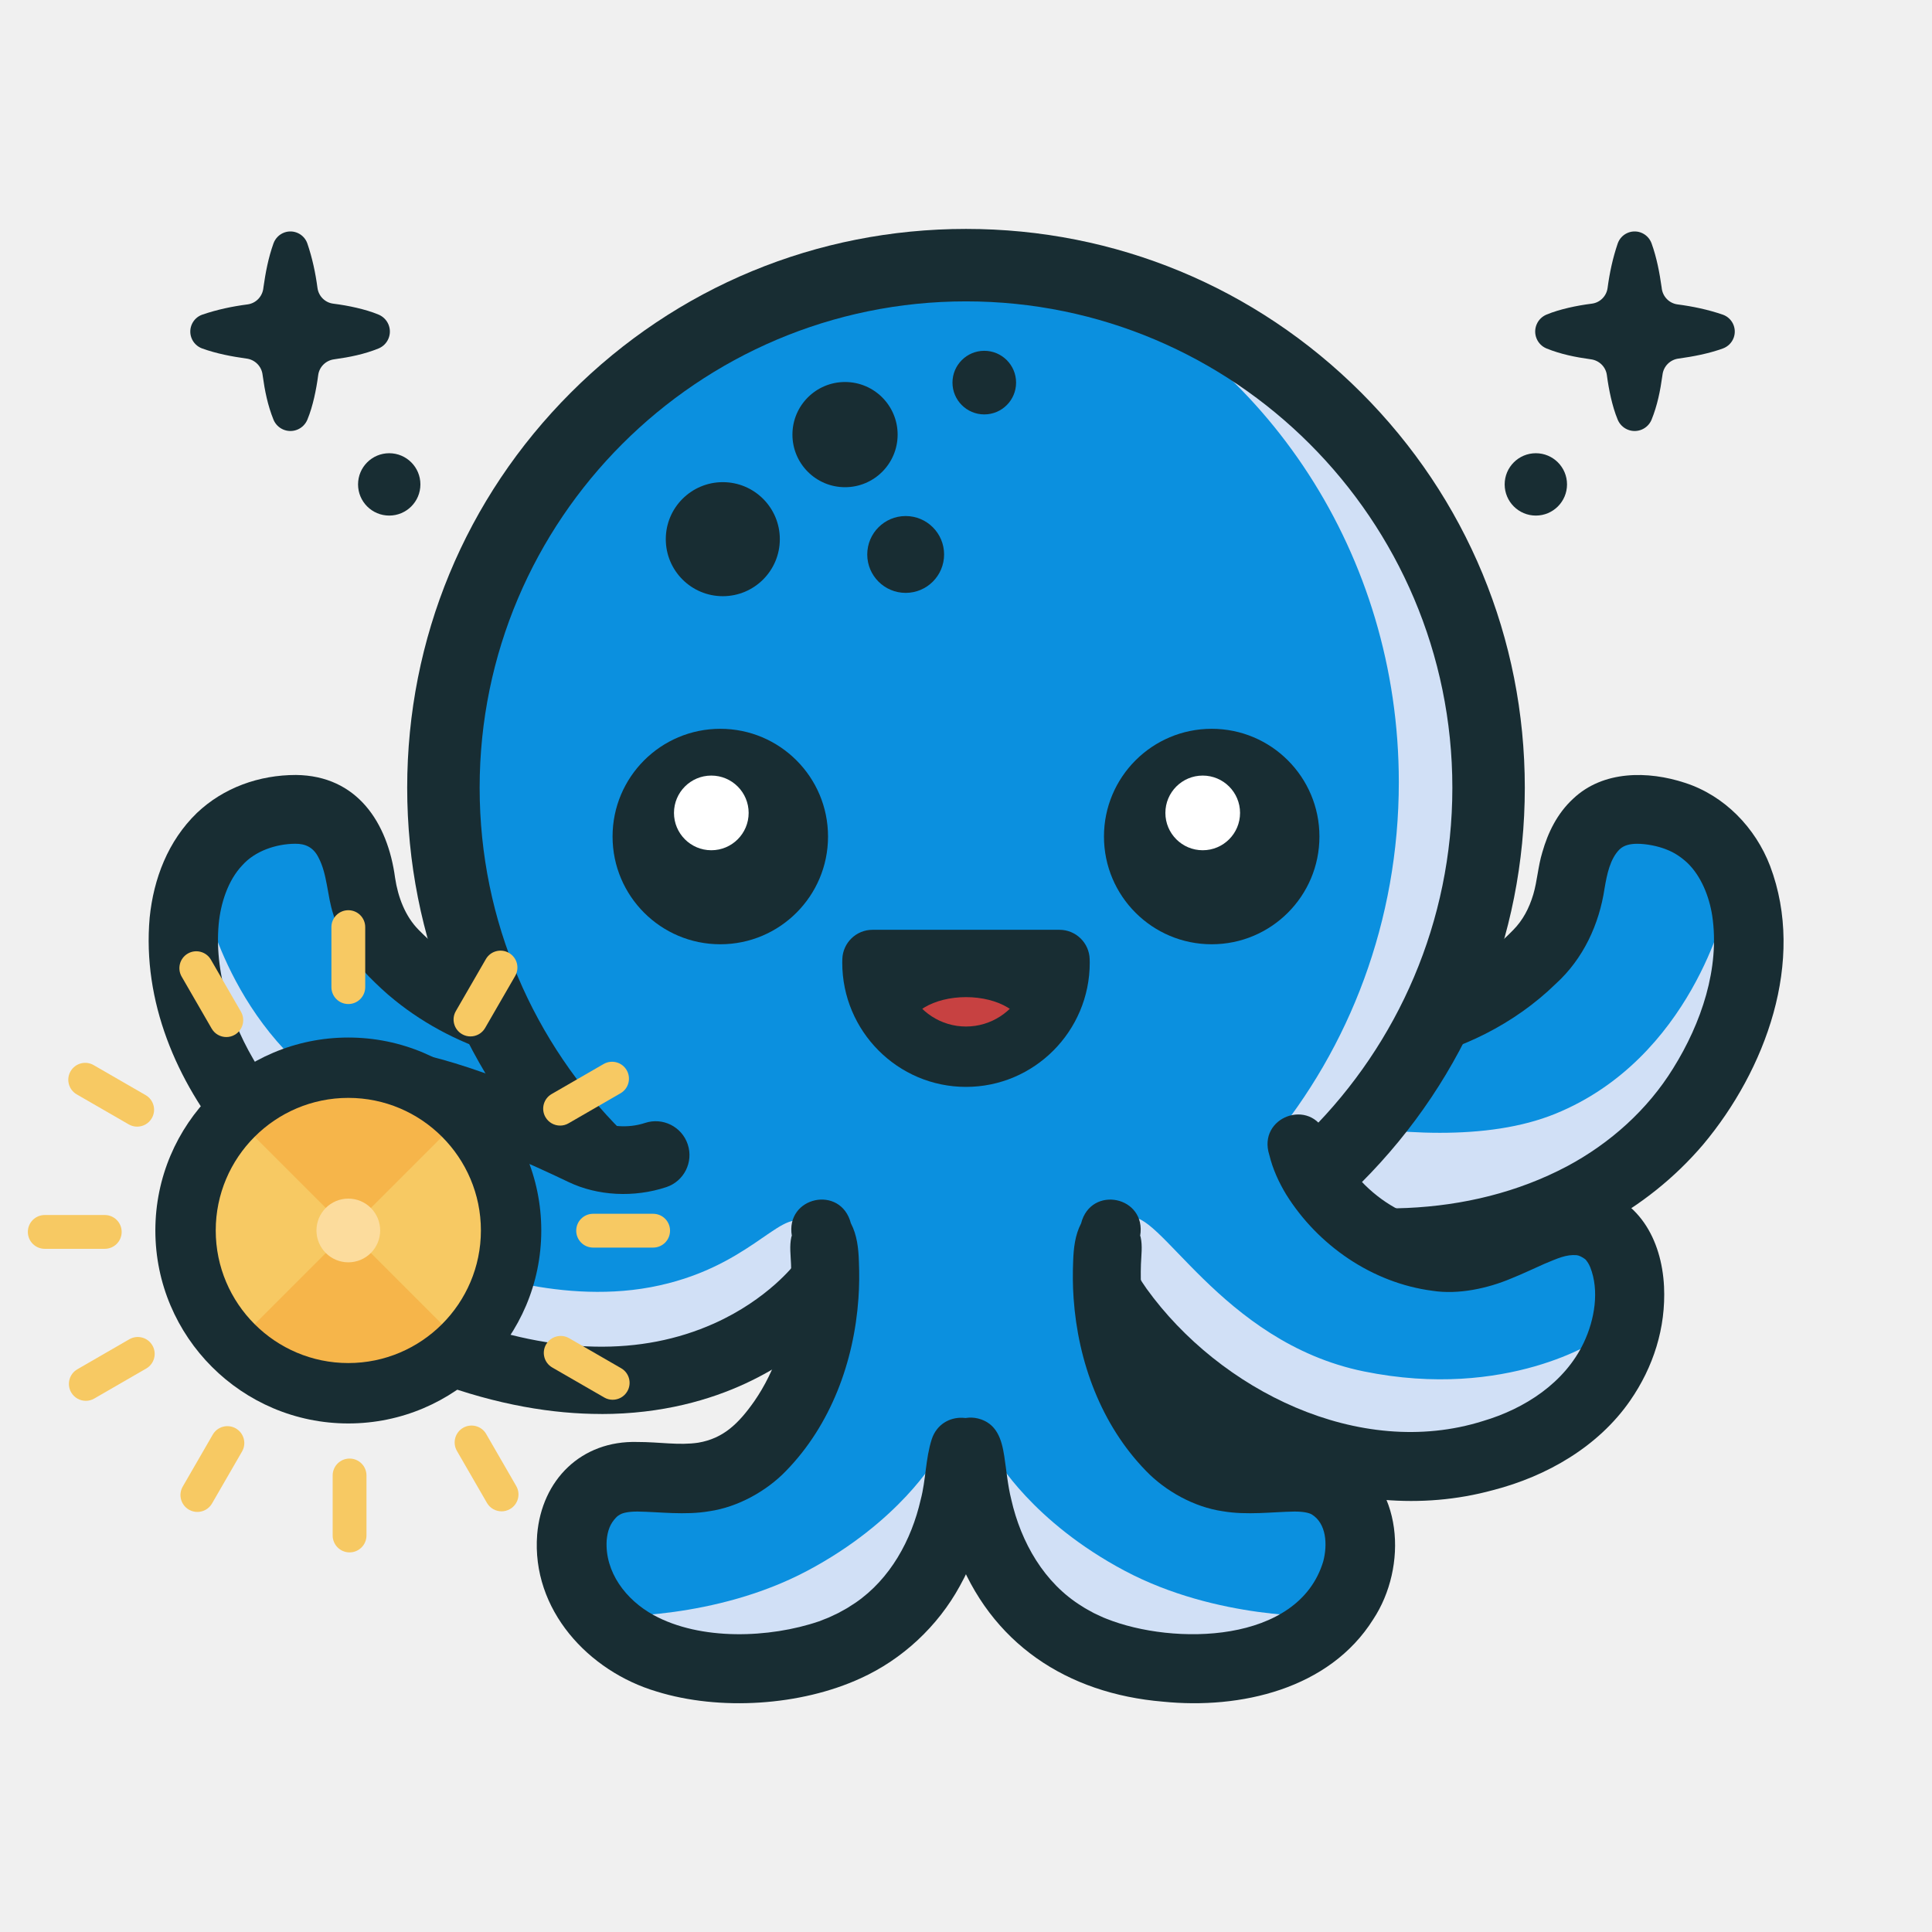
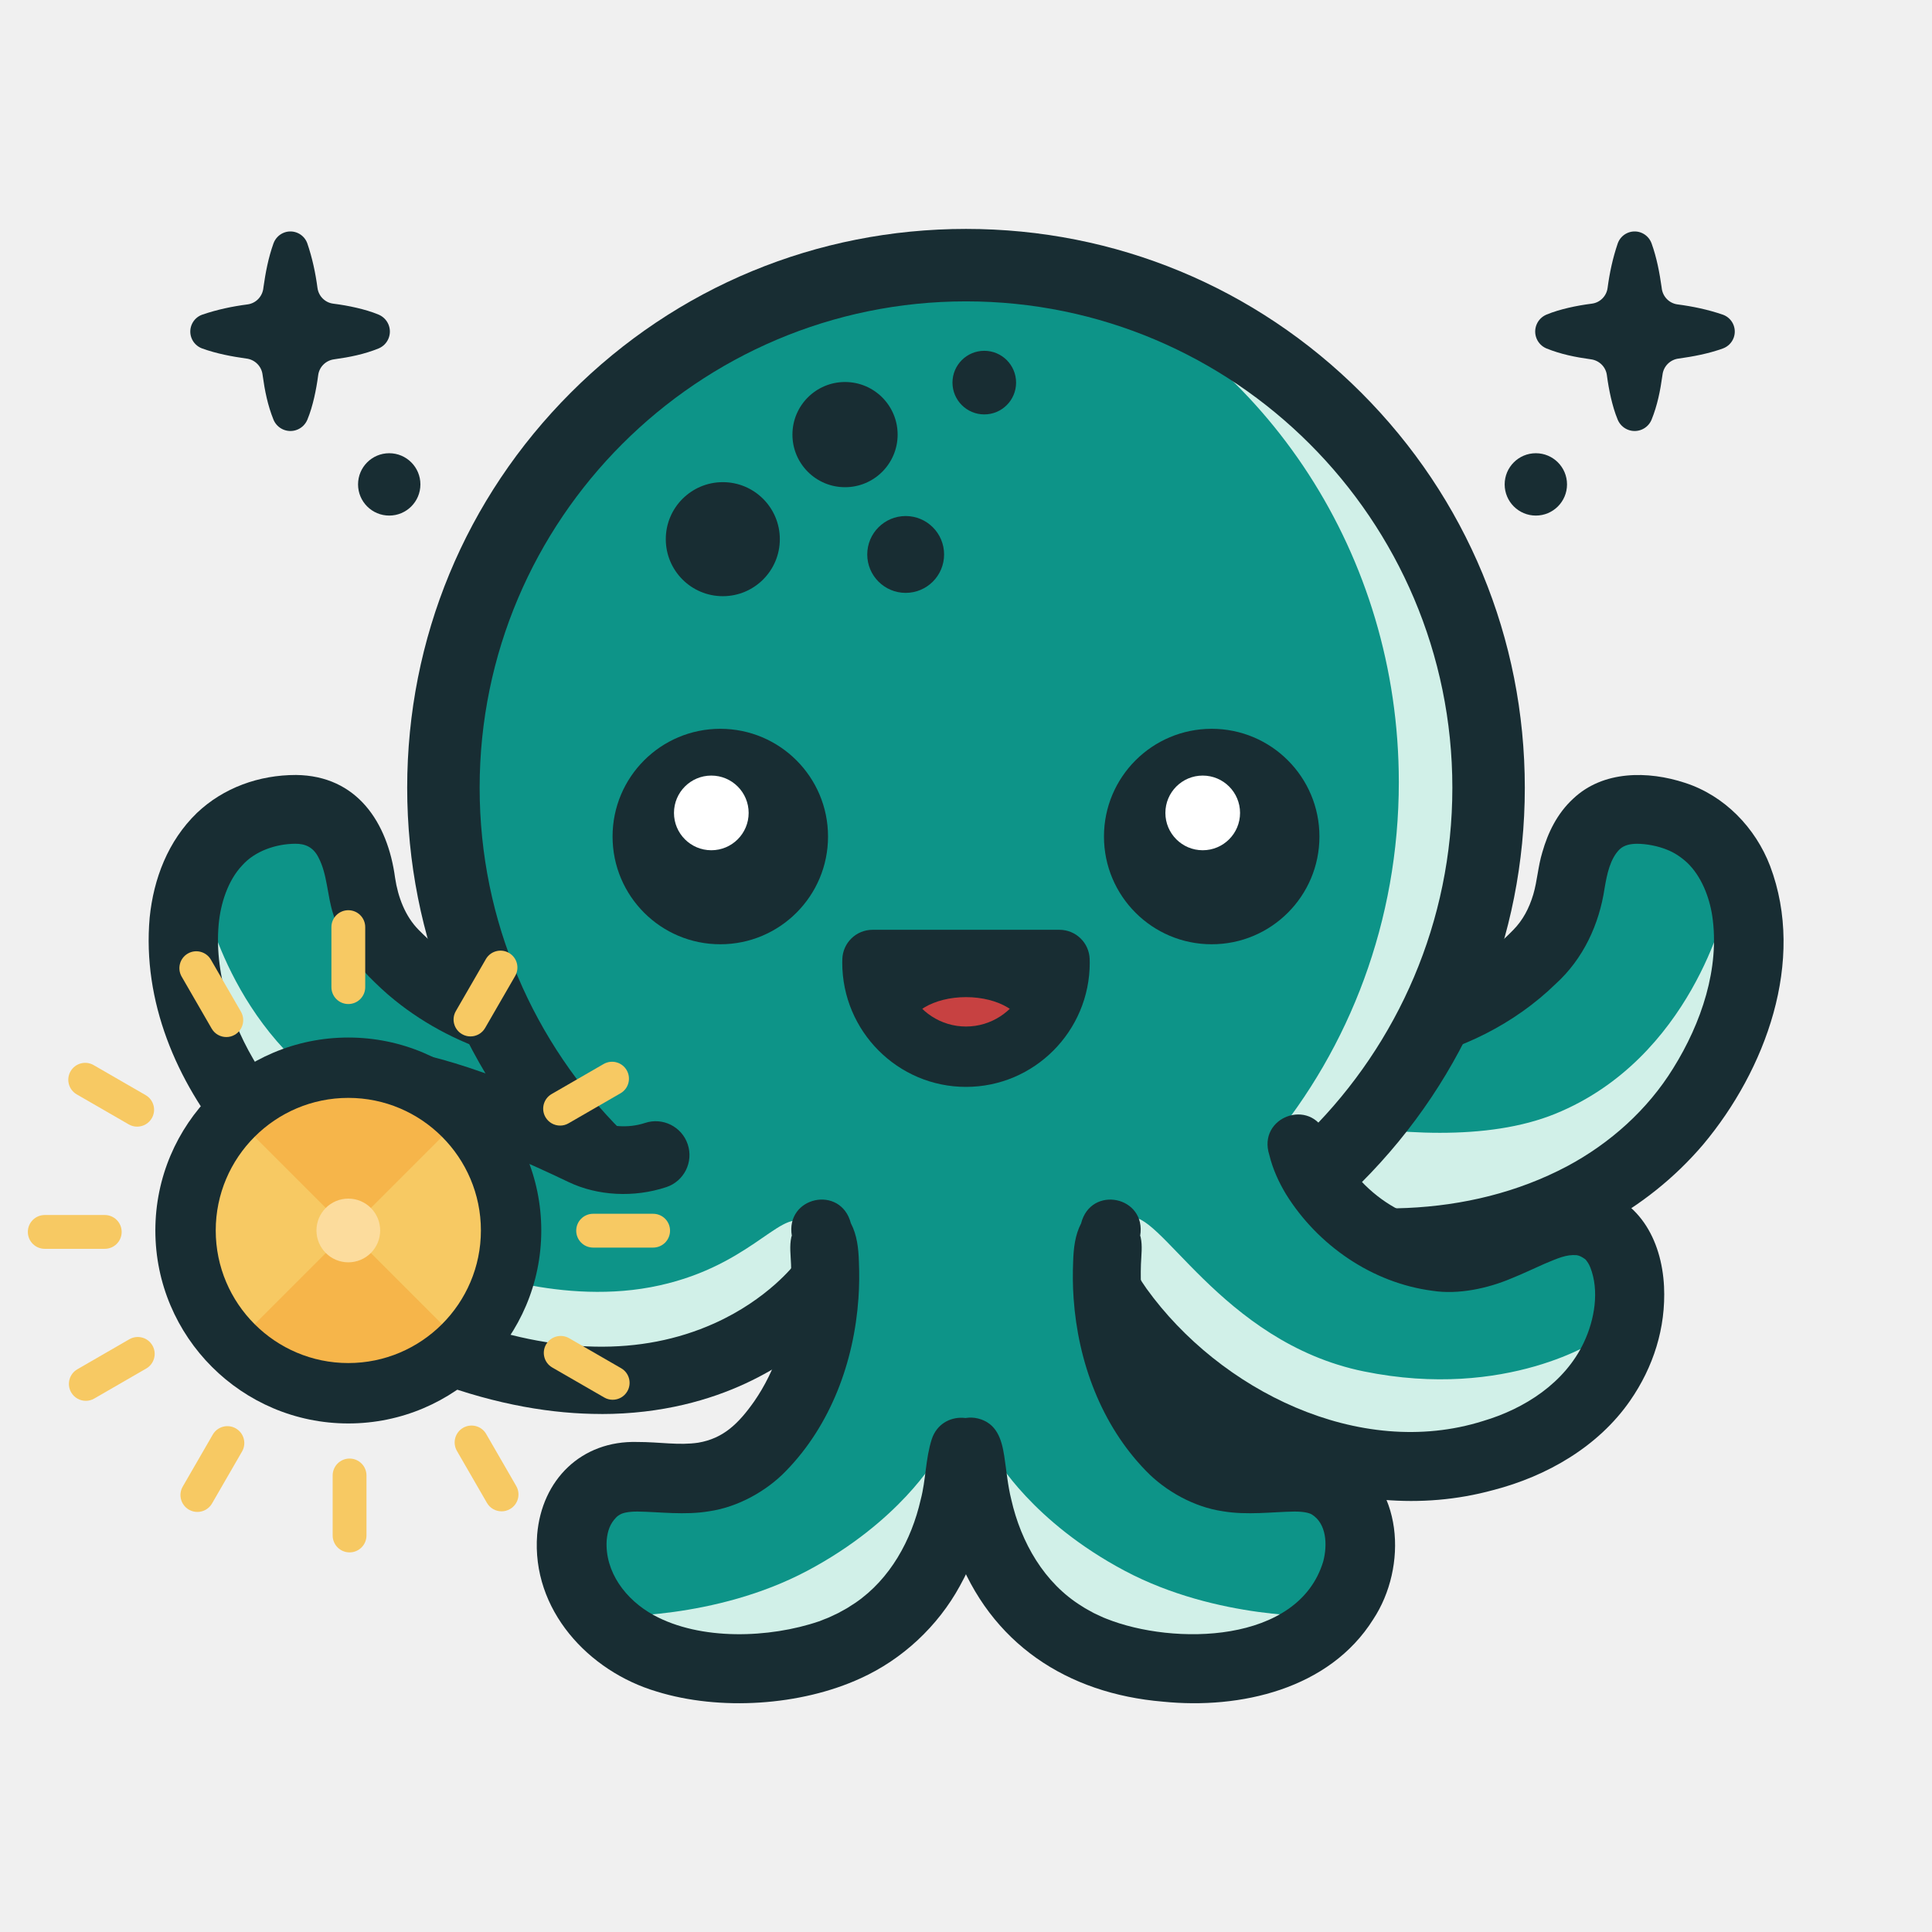
<svg xmlns="http://www.w3.org/2000/svg" id="Delphi" viewBox="0 0 800 800">
  <defs>
    <style>
      .cls-1 {
        fill: #fff;
      }

      .cls-2 {
-         fill: #d1e0f6;
+         fill: #d1f0e8;
      }

      .cls-3 {
        fill: #fcdc9d;
      }

      .cls-4 {
        fill: #f4901e;
        opacity: .35;
      }

      .cls-5 {
        fill: #182d33;
      }

      .cls-6 {
-         fill: #0b90df;
+         fill: #0d9488;
      }

      .cls-7 {
        fill: #c74141;
      }

      .cls-8 {
        fill: #f7c963;
      }
    </style>
  </defs>
  <g>
    <path class="cls-6" d="m542.83,427.78s54.78,7.83,94.3-33.26c4.21-4.38,10.96-13.3,13.3-28.96,3.15-21.03,13.11-35.41,39.52-28.83,38.99,9.72,47.11,67.4,11.48,118.7-40.96,58.96-133.04,78.78-224.87,36.52" />
    <path class="cls-2" d="m714.48,375.61s-14.09,62.61-70.43,85.57c-56.35,22.96-153.91-11.48-153.91-11.48,0,0-2.09,42.26,8.87,54.78,10.96,12.52,173.74,30.78,208.7-68.35" />
    <path class="cls-5" d="m544.59,415.41c31.25-.73,59.64-7.23,82.05-30.37,3.97-4.06,6.51-8.88,8.25-14.64,1.69-5.74,1.94-11.55,3.76-17.51,2.29-8.05,6.11-16.03,12.75-22.15,12.43-11.78,31.07-11.6,46.3-6.59,16.46,5.32,29.2,18.63,35.26,34.43,14.88,39.43-1.95,84.57-27.68,115.3-47.91,56.31-131.56,65.34-198.93,44.32-12.15-3.72-24.21-8.1-35.02-14.89-12.13-7.9-4.08-26.28,9.85-22.87,11.21,3.13,22.08,7.57,33.22,10.9,43.82,13.13,93.56,13.29,134.57-8.45,17.77-9.52,33.26-23.36,43.87-40.55,11.64-18.67,19.38-41.45,16.16-63.13-1.24-8-4.59-16.44-10.33-21.95-2.53-2.32-5.35-4.27-8.6-5.49-3.69-1.5-8.5-2.39-12.25-2.38-2.66.03-5.22.48-7.16,2.28-3.97,3.93-5.25,10.37-6.23,16.09-2.22,14.93-8.78,29.23-20.26,39.65-17.02,16.6-39.45,27.66-62.58,32.2-13.34,2.62-27.16,3.3-40.54.55-3.61-.67-5.69-4.74-4.14-8.05,0,0,7.68-16.69,7.68-16.69h0Z" />
  </g>
  <g>
    <path class="cls-6" d="m257.17,427.78s-54.78,7.83-94.3-33.26c-4.21-4.38-10.96-13.3-13.3-28.96-3.15-21.03-13.11-35.41-39.52-28.83-38.99,9.72-47.11,67.4-11.48,118.7,40.96,58.96,133.04,78.78,224.87,36.52" />
    <path class="cls-2" d="m85.52,375.61s14.09,62.61,70.43,85.57,153.91-11.48,153.91-11.48c0,0,2.09,42.26-8.87,54.78-10.96,12.52-173.74,30.78-208.7-68.35" />
    <path class="cls-5" d="m258.94,440.16c-32.67,6.27-69.77-5.15-95.44-25.97-3.81-3.03-7.44-6.49-10.86-9.95-6.94-7.17-11.95-16.54-14.65-25.72-2.52-7.62-2.42-16.5-6.12-23.46-2.07-4.13-5.32-5.74-9.69-5.68-7.79.06-16.56,2.93-21.89,8.96-5.93,6.24-8.97,15.82-9.75,24.48-1.96,21.84,6.53,44.63,18.84,62.93,11.18,16.79,27.23,30.09,45.29,38.98,47.05,23.3,103.28,18.26,151.19-.2,4.1-1.33,8.72-3.01,12.94-4.09,14.01-3.43,21.96,15.03,9.87,22.87-5.4,3.38-11.12,6.16-16.98,8.63-29.82,11.64-61.89,17.6-93.99,16.56-45.76-1.29-92.91-18.98-122.97-54.62-21.65-26.09-35.81-59.24-32.76-93.89,1.62-16.13,7.59-31.78,19.57-43.37,11.04-10.49,25.78-15.73,41.03-15.72,25.34.28,37.97,19.73,41.03,42.62,1.2,7.98,4.2,15.92,9.76,21.52.42.43,1.65,1.63,2.09,2.08,13.27,12.97,30.23,21.32,48.49,25.03,9.8,1.94,19.89,2.9,29.88,3.18,0,0,.91.03.91.03.26.02.66,0,.68.05l7.66,16.67c1.58,3.33-.51,7.41-4.13,8.08h0Z" />
  </g>
  <circle class="cls-6" cx="400" cy="326.17" r="216.39" />
  <path class="cls-2" d="m579.22,323.89c0,57.45-20.36,109.94-53.98,150.07h37.51c36.18-38.68,58.34-90.65,58.34-147.79,0-105.49-75.48-193.35-175.38-212.51,78.48,34.74,133.51,115.79,133.51,210.23Z" />
  <path class="cls-5" d="m400,557.57c-61.81,0-119.91-24.07-163.62-67.77s-67.77-101.81-67.77-163.62,24.07-119.91,67.77-163.62,101.81-67.77,163.62-67.77,119.91,24.07,163.62,67.77,67.77,101.81,67.77,163.62-24.07,119.91-67.77,163.62-101.81,67.77-163.62,67.77Zm0-432.78c-111.05,0-201.39,90.34-201.39,201.39s90.34,201.39,201.39,201.39,201.39-90.34,201.39-201.39-90.34-201.39-201.39-201.39Z" />
  <circle class="cls-5" cx="298.26" cy="346.39" r="44.61" />
  <g>
    <circle class="cls-5" cx="299.3" cy="223.26" r="23.61" />
    <circle class="cls-5" cx="349.91" cy="179.96" r="21.78" />
    <circle class="cls-5" cx="375.02" cy="229.59" r="15.91" />
    <circle class="cls-5" cx="407.57" cy="158.43" r="13.17" />
  </g>
  <circle class="cls-1" cx="294.54" cy="336.61" r="15.46" />
  <circle class="cls-5" cx="501.74" cy="346.39" r="44.61" />
  <circle class="cls-1" cx="498.02" cy="336.61" r="15.46" />
  <g>
    <path class="cls-6" d="m537.35,473.96s14.87,40.7,57.91,46.57c27.93,3.81,48.78-26.22,69.65-10.57,18.97,14.23,16.45,80.62-58.96,95.22-80.87,15.65-151.96-60-150.78-84.26" />
    <path class="cls-2" d="m661.78,554.57s-37.57,25.43-97.04,13.3-85.3-68.87-97.43-63.39,10.96,92.74,104.48,99.78c93.52,7.04,98.61-48.52,98.61-48.52" />
    <path class="cls-5" d="m549.09,469.67c4.71,6.35,8.9,13.58,14.48,19.36,8.35,8.86,18.72,14.81,30.51,17.01,3.3.65,6.62.94,10,.38,8.12-1.26,15.67-5.44,24.01-9.09,7.73-3.58,19.31-7.55,29.37-5.71,20.97,3.72,30.61,21.64,31.58,41.09.81,17.19-4.47,33.45-14.02,47.24-13.23,19.12-34.56,31.34-56.71,37.06-60.07,16.45-124.47-13.91-161.94-61.18-5.39-7.16-9.96-14.59-12.49-23.48-1-3.88-1.65-7.65-1.19-12.03.33-6.9,6.19-12.21,13.09-11.88,6.9.33,12.21,6.19,11.88,13.09.17-.02.31.27.5.7,1.67,3.82,4.05,7.78,6.61,11.39,30.27,42.02,88.02,70.94,139.27,54.81,17.32-5.11,33.89-15.83,41.77-32.48,4.55-9.61,6.48-21.62,2.68-31.19-.64-1.58-1.21-2.28-1.91-3.18-.22-.1-.17-.21-.45-.35-.95-.69-2.2-1.35-3.23-1.49-4.36-.36-7.88,1.3-13.37,3.58-4.15,1.81-8.77,4.07-13.94,6.14-9.43,3.97-21.67,6.72-32.46,5.02-24.92-3.23-47.44-18.83-60.55-39.87-3.08-5.09-5.57-10.55-6.98-16.36-5.07-15.76,17.15-23.95,23.48-8.58h0Z" />
  </g>
  <g>
    <path class="cls-6" d="m340.57,531.47s-54.13,67.91-155.74,27.57c-88.1-34.97-57.7-97.02-54.13-103.66s39.66-15.66,110.81,21.45c14.31,7.46,42.38,4.6,53.39-19.7" />
    <path class="cls-2" d="m189.77,523.81s39.49,16.68,79.66,9.19c40.17-7.49,53.45-32,62.98-26.89,9.53,5.11,4.77,50.72-57.53,61.96-62.3,11.23-100.09-22.81-100.09-22.81" />
    <path class="cls-5" d="m248.94,585.5c-19.76,0-42.77-3.62-68.97-13.32-34.87-12.92-57.31-32.07-66.7-56.94-12.04-31.88,2.14-60.97,5.11-66.48,3.34-6.2,12.48-16.42,36.22-15.2,21.55,1.11,52.83,11.43,92.96,30.65,4.46,2.13,12.22,3.2,19.52.78,7.33-2.44,15.26,1.53,17.7,8.87,2.44,7.34-1.53,15.26-8.87,17.7-13.33,4.43-28.45,3.65-40.45-2.09-72.12-34.55-90.43-27.98-92.77-26.79-2.11,4.17-10.64,23.06-3.23,42.67,6.4,16.95,23.3,30.6,50.23,40.58,40.15,14.87,75.79,15.58,105.93,2.12,22.46-10.03,33.55-24.7,33.66-24.85,4.53-6.26,13.26-7.63,19.52-3.09,6.26,4.53,7.64,13.32,3.1,19.59-.58.81-14.64,19.92-43.17,33.15-14.46,6.71-34.45,12.67-59.8,12.67Z" />
  </g>
  <g>
    <circle class="cls-8" cx="144.23" cy="509.51" r="67.4" />
    <path class="cls-4" d="m191.9,461.85c-12.2-12.2-29.05-19.74-47.66-19.74s-35.46,7.54-47.66,19.74l47.66,47.66,47.66-47.66Z" />
    <path class="cls-4" d="m96.57,557.17c12.2,12.2,29.05,19.74,47.66,19.74s35.46-7.54,47.66-19.74l-47.66-47.66-47.66,47.66Z" />
    <circle class="cls-3" cx="144.23" cy="509.51" r="13.19" />
    <path class="cls-5" d="m144.23,589.42c-44.06,0-79.9-35.84-79.9-79.9s35.84-79.9,79.9-79.9,79.9,35.84,79.9,79.9-35.84,79.9-79.9,79.9Zm0-134.81c-30.27,0-54.9,24.63-54.9,54.9s24.63,54.9,54.9,54.9,54.9-24.63,54.9-54.9-24.63-54.9-54.9-54.9Z" />
  </g>
  <g>
    <path class="cls-6" d="m557.5,620.89c-18.33-24.07-50.11,10.86-80.02-30.33-7.9-10.87-12.68-22.35-15.49-33.14.06-1.38.1-2.77.1-4.16,0-9.02-1.34-17.66-3.8-25.65,0-2.33.08-24.47.19-26.43h-116.96c.11,1.96.19,24.11.19,26.43-2.46,8-3.8,16.64-3.8,25.65,0,1.4.04,2.78.1,4.16-2.82,10.79-7.6,22.27-15.49,33.14-29.92,41.19-61.7,6.26-80.02,30.33-16.54,21.72.68,73.86,70.63,69.85,53.18-3.05,73.61-35.3,81.02-63.47,1.93.22,3.88.34,5.85.34s3.92-.12,5.85-.34c7.4,28.17,27.84,60.42,81.02,63.47,69.95,4.01,87.17-48.12,70.63-69.85Z" />
    <path class="cls-2" d="m252.48,669.22s43.43,1.57,81.78-18.78c38.35-20.35,53.22-46.57,53.22-46.57,0,0,.39,42.65-29.35,70.43s-90,11.74-90,11.74" />
    <path class="cls-5" d="m352.36,506.58c2.53,4.87,3.11,10.33,3.29,15.69.21,5.13.18,10.25-.19,15.37-1.81,26.14-11.4,52.34-29.98,71.43-8.1,8.41-20,15-31.76,16.7-10.09,1.73-20.75.25-29.73.13-3.62,0-5.86.5-7.05,1.13-.63.37-1.21.65-1.85,1.37-2.44,2.5-3.52,5.45-3.88,9.41-.81,13.09,7.89,24.64,19.4,30.94,19.42,10.66,47.99,9.62,68.57,2.6.91-.34,3.14-1.26,4.01-1.58.81-.38,3.02-1.43,3.86-1.82.84-.44,2.89-1.62,3.7-2.04.75-.47,2.75-1.79,3.53-2.27,14.34-9.86,23.13-25.87,26.96-42.67,2.18-8.21,1.96-16.91,4.59-25.05,4.07-12.35,21.63-11.55,24.71.91,2.29,10.15.11,20.48-1.97,30.5-2.34,10.2-5.96,20.15-11.11,29.38-9.11,16.67-23.78,30.39-41.11,38.24-24.82,11.39-58.34,13.56-84.43,5.48-28.23-8.37-51.92-33.86-49.49-65.02,1.9-22.63,18.25-38.96,41.46-38.32,9.39-.01,17.14,1.5,25.28.29,10.3-1.77,16.55-7.76,23.15-17.13,4.46-6.46,7.92-13.55,10.38-21.04,3.76-11.32,5.31-23.73,4.85-35.75-.14-3.74-.69-7.49.12-11.17.03-.11.05-.24.09-.33.04-.07.06-.24.13-.19-2.81-16.29,20.32-21.33,24.45-5.19h0Z" />
    <path class="cls-2" d="m547.52,669.22s-43.43,1.57-81.78-18.78c-38.35-20.35-53.22-46.57-53.22-46.57,0,0-.39,42.65,29.35,70.43,29.74,27.78,90,11.74,90,11.74" />
    <path class="cls-5" d="m472.1,511.77c.08-.06.09.11.13.19.04.09.07.22.09.33.81,3.68.26,7.43.12,11.17-.14,4.05-.09,8.13.22,12.17,1.2,15.95,5.94,31.48,15.01,44.62,4.4,6.48,9.42,11.55,14.66,14.32,10.65,5.55,21.37,2.41,33.78,2.52,6.4,0,13.49.92,19.75,4.09,25.67,13.1,26.98,47.78,12.78,69.32-18.2,29.03-55.14,37.34-87.08,34.12-39.83-3.34-71.52-24.15-85.69-62.35-4.31-12.16-7.32-24.88-7.37-37.77.07-2.56.34-5.13.96-7.68,1.67-6.89,8.61-11.13,15.5-9.46,7.8,1.95,9.81,8.65,10.88,15.56.92,6.02,1.44,12.16,2.92,18.05,4.01,17.68,13.63,34.59,29.31,44.18,1.29.9,3.5,2.01,4.88,2.8,1.47.66,3.69,1.8,5.2,2.34,27.68,11.07,79.51,10.5,89.78-23.76,1.79-6.79,1.41-15.75-4.86-19.5-1.19-.63-3.43-1.13-7.05-1.13-9,.12-19.63,1.6-29.73-.13-11.76-1.7-23.65-8.29-31.75-16.7-18.59-19.09-28.17-45.3-29.98-71.43-.37-5.12-.4-10.24-.19-15.37.18-5.36.76-10.83,3.29-15.69,4.06-16.04,27.24-11.21,24.45,5.19h0Z" />
  </g>
  <g>
    <path class="cls-5" d="m361.29,397.52c-.01.37-.03.74-.03,1.11,0,21.5,17.34,38.93,38.74,38.93s38.74-17.43,38.74-38.93c0-.37-.02-.74-.03-1.11h-77.42Z" />
    <ellipse class="cls-7" cx="400" cy="427.3" rx="24.26" ry="14.41" />
    <path class="cls-5" d="m400,450.06c-28.25,0-51.24-23.07-51.24-51.43,0-.41.01-.82.03-1.23v-.25c.2-6.76,5.74-12.14,12.5-12.14h77.42c6.76,0,12.3,5.38,12.5,12.14v.25c.02.41.03.82.03,1.23,0,28.36-22.99,51.43-51.24,51.43Zm-23.68-40.04c4.23,8.89,13.25,15.04,23.68,15.04s19.45-6.15,23.68-15.04h-47.35Z" />
  </g>
  <g>
    <path class="cls-8" d="m144.23,415.75c-3.87,0-7-3.13-7-7v-24.85c0-3.87,3.13-7,7-7s7,3.13,7,7v24.85c0,3.87-3.13,7-7,7Z" />
    <path class="cls-8" d="m93.72,429.42c-2.42,0-4.77-1.25-6.07-3.5l-12.43-21.52c-1.93-3.35-.79-7.63,2.56-9.56,3.35-1.93,7.63-.79,9.56,2.56l12.43,21.52c1.93,3.35.79,7.63-2.56,9.56-1.1.64-2.31.94-3.49.94Z" />
    <path class="cls-8" d="m56.79,466.52c-1.19,0-2.39-.3-3.49-.94l-21.52-12.42c-3.35-1.93-4.5-6.21-2.56-9.56,1.93-3.35,6.22-4.49,9.56-2.56l21.52,12.42c3.35,1.93,4.5,6.21,2.56,9.56-1.3,2.25-3.65,3.5-6.07,3.5Z" />
    <path class="cls-8" d="m43.38,517.11h-24.85c-3.87,0-7-3.13-7-7s3.13-7,7-7h24.85c3.87,0,7,3.13,7,7s-3.13,7-7,7Z" />
    <path class="cls-8" d="m35.54,580.05c-2.42,0-4.77-1.25-6.07-3.5-1.93-3.35-.79-7.63,2.56-9.56l21.52-12.43c3.35-1.93,7.63-.79,9.56,2.56,1.93,3.35.79,7.63-2.56,9.56l-21.52,12.43c-1.1.64-2.31.94-3.49.94Z" />
    <path class="cls-8" d="m81.72,626.06c-1.19,0-2.39-.3-3.49-.94-3.35-1.93-4.5-6.21-2.56-9.56l12.43-21.52c1.93-3.35,6.21-4.49,9.56-2.56,3.35,1.93,4.5,6.21,2.56,9.56l-12.43,21.52c-1.3,2.25-3.65,3.5-6.07,3.5Z" />
    <path class="cls-8" d="m144.75,642.81c-3.87,0-7-3.13-7-7v-24.85c0-3.87,3.13-7,7-7s7,3.13,7,7v24.85c0,3.87-3.13,7-7,7Z" />
    <path class="cls-8" d="m207.7,625.81c-2.42,0-4.77-1.25-6.07-3.5l-12.43-21.52c-1.93-3.35-.79-7.63,2.56-9.56,3.35-1.93,7.63-.79,9.56,2.56l12.43,21.52c1.93,3.35.79,7.63-2.56,9.56-1.1.64-2.31.94-3.49.94Z" />
    <path class="cls-8" d="m253.69,579.61c-1.19,0-2.39-.3-3.49-.94l-21.52-12.42c-3.35-1.93-4.5-6.21-2.56-9.56,1.93-3.35,6.22-4.49,9.56-2.56l21.52,12.42c3.35,1.93,4.5,6.21,2.56,9.56-1.3,2.25-3.65,3.5-6.07,3.5Z" />
    <path class="cls-8" d="m270.45,516.6h-24.85c-3.87,0-7-3.13-7-7s3.13-7,7-7h24.85c3.87,0,7,3.13,7,7s-3.13,7-7,7Z" />
    <path class="cls-8" d="m231.93,466.08c-2.42,0-4.77-1.25-6.07-3.5-1.93-3.35-.79-7.63,2.56-9.56l21.52-12.43c3.35-1.93,7.63-.79,9.56,2.56,1.93,3.35.79,7.63-2.56,9.56l-21.52,12.43c-1.1.64-2.31.94-3.49.94Z" />
    <path class="cls-8" d="m194.81,429.16c-1.19,0-2.39-.3-3.49-.94-3.35-1.93-4.5-6.21-2.56-9.56l12.43-21.52c1.93-3.35,6.22-4.49,9.56-2.56,3.35,1.93,4.5,6.21,2.56,9.56l-12.43,21.52c-1.3,2.25-3.65,3.5-6.07,3.5Z" />
  </g>
  <g>
    <circle class="cls-5" cx="635.96" cy="200.58" r="12.91" />
    <path class="cls-5" d="m713.4,130.3c-6.19-2.12-12.45-3.43-18.76-4.25-3.45-.45-6.12-3.2-6.55-6.66-.01-.12-.03-.24-.04-.36-.87-6.09-1.99-12.17-4.17-18.26-.73-2.01-2.33-3.72-4.5-4.5-3.87-1.38-8.12.63-9.5,4.5-2.08,6.09-3.39,12.25-4.21,18.45-.45,3.4-3.12,6.09-6.53,6.52s-6.46.97-9.66,1.71c-3.04.72-6.09,1.56-9.13,2.83-1.76.74-3.27,2.16-4.07,4.07-1.62,3.87.2,8.31,4.07,9.93,5.95,2.41,12.03,3.62,18.26,4.48.04,0,.08.01.13.02,3.44.44,6.18,3.1,6.63,6.54.41,3.14.96,6.26,1.67,9.36.72,3.04,1.56,6.09,2.83,9.13.74,1.76,2.16,3.27,4.07,4.07,3.87,1.62,8.31-.2,9.93-4.07,2.41-5.95,3.62-12.03,4.48-18.26.02-.14.04-.29.06-.43.44-3.49,3.18-6.21,6.67-6.65.02,0,.04,0,.06,0,6.09-.87,12.17-1.99,18.26-4.17,2.01-.73,3.72-2.33,4.5-4.5,1.38-3.87-.63-8.12-4.5-9.5Z" />
  </g>
  <g>
    <circle class="cls-5" cx="161.17" cy="200.58" r="12.91" />
    <path class="cls-5" d="m83.73,130.3c6.19-2.12,12.45-3.43,18.76-4.25,3.45-.45,6.12-3.2,6.55-6.66.01-.12.03-.24.04-.36.87-6.09,1.99-12.17,4.17-18.26.73-2.01,2.33-3.72,4.5-4.5,3.87-1.38,8.12.63,9.5,4.5,2.08,6.09,3.39,12.25,4.21,18.45.45,3.4,3.12,6.09,6.53,6.52s6.46.97,9.66,1.71c3.04.72,6.09,1.56,9.13,2.83,1.76.74,3.27,2.16,4.07,4.07,1.62,3.87-.2,8.31-4.07,9.93-5.95,2.41-12.03,3.62-18.26,4.48-.04,0-.08.01-.13.02-3.44.44-6.18,3.1-6.63,6.54-.41,3.14-.96,6.26-1.67,9.36-.72,3.04-1.56,6.09-2.83,9.13-.74,1.76-2.16,3.27-4.07,4.07-3.87,1.62-8.31-.2-9.93-4.07-2.41-5.95-3.62-12.03-4.48-18.26-.02-.14-.04-.29-.06-.43-.44-3.49-3.18-6.21-6.67-6.65-.02,0-.04,0-.06,0-6.09-.87-12.17-1.99-18.26-4.17-2.01-.73-3.72-2.33-4.5-4.5-1.38-3.87.63-8.12,4.5-9.5Z" />
  </g>
</svg>
